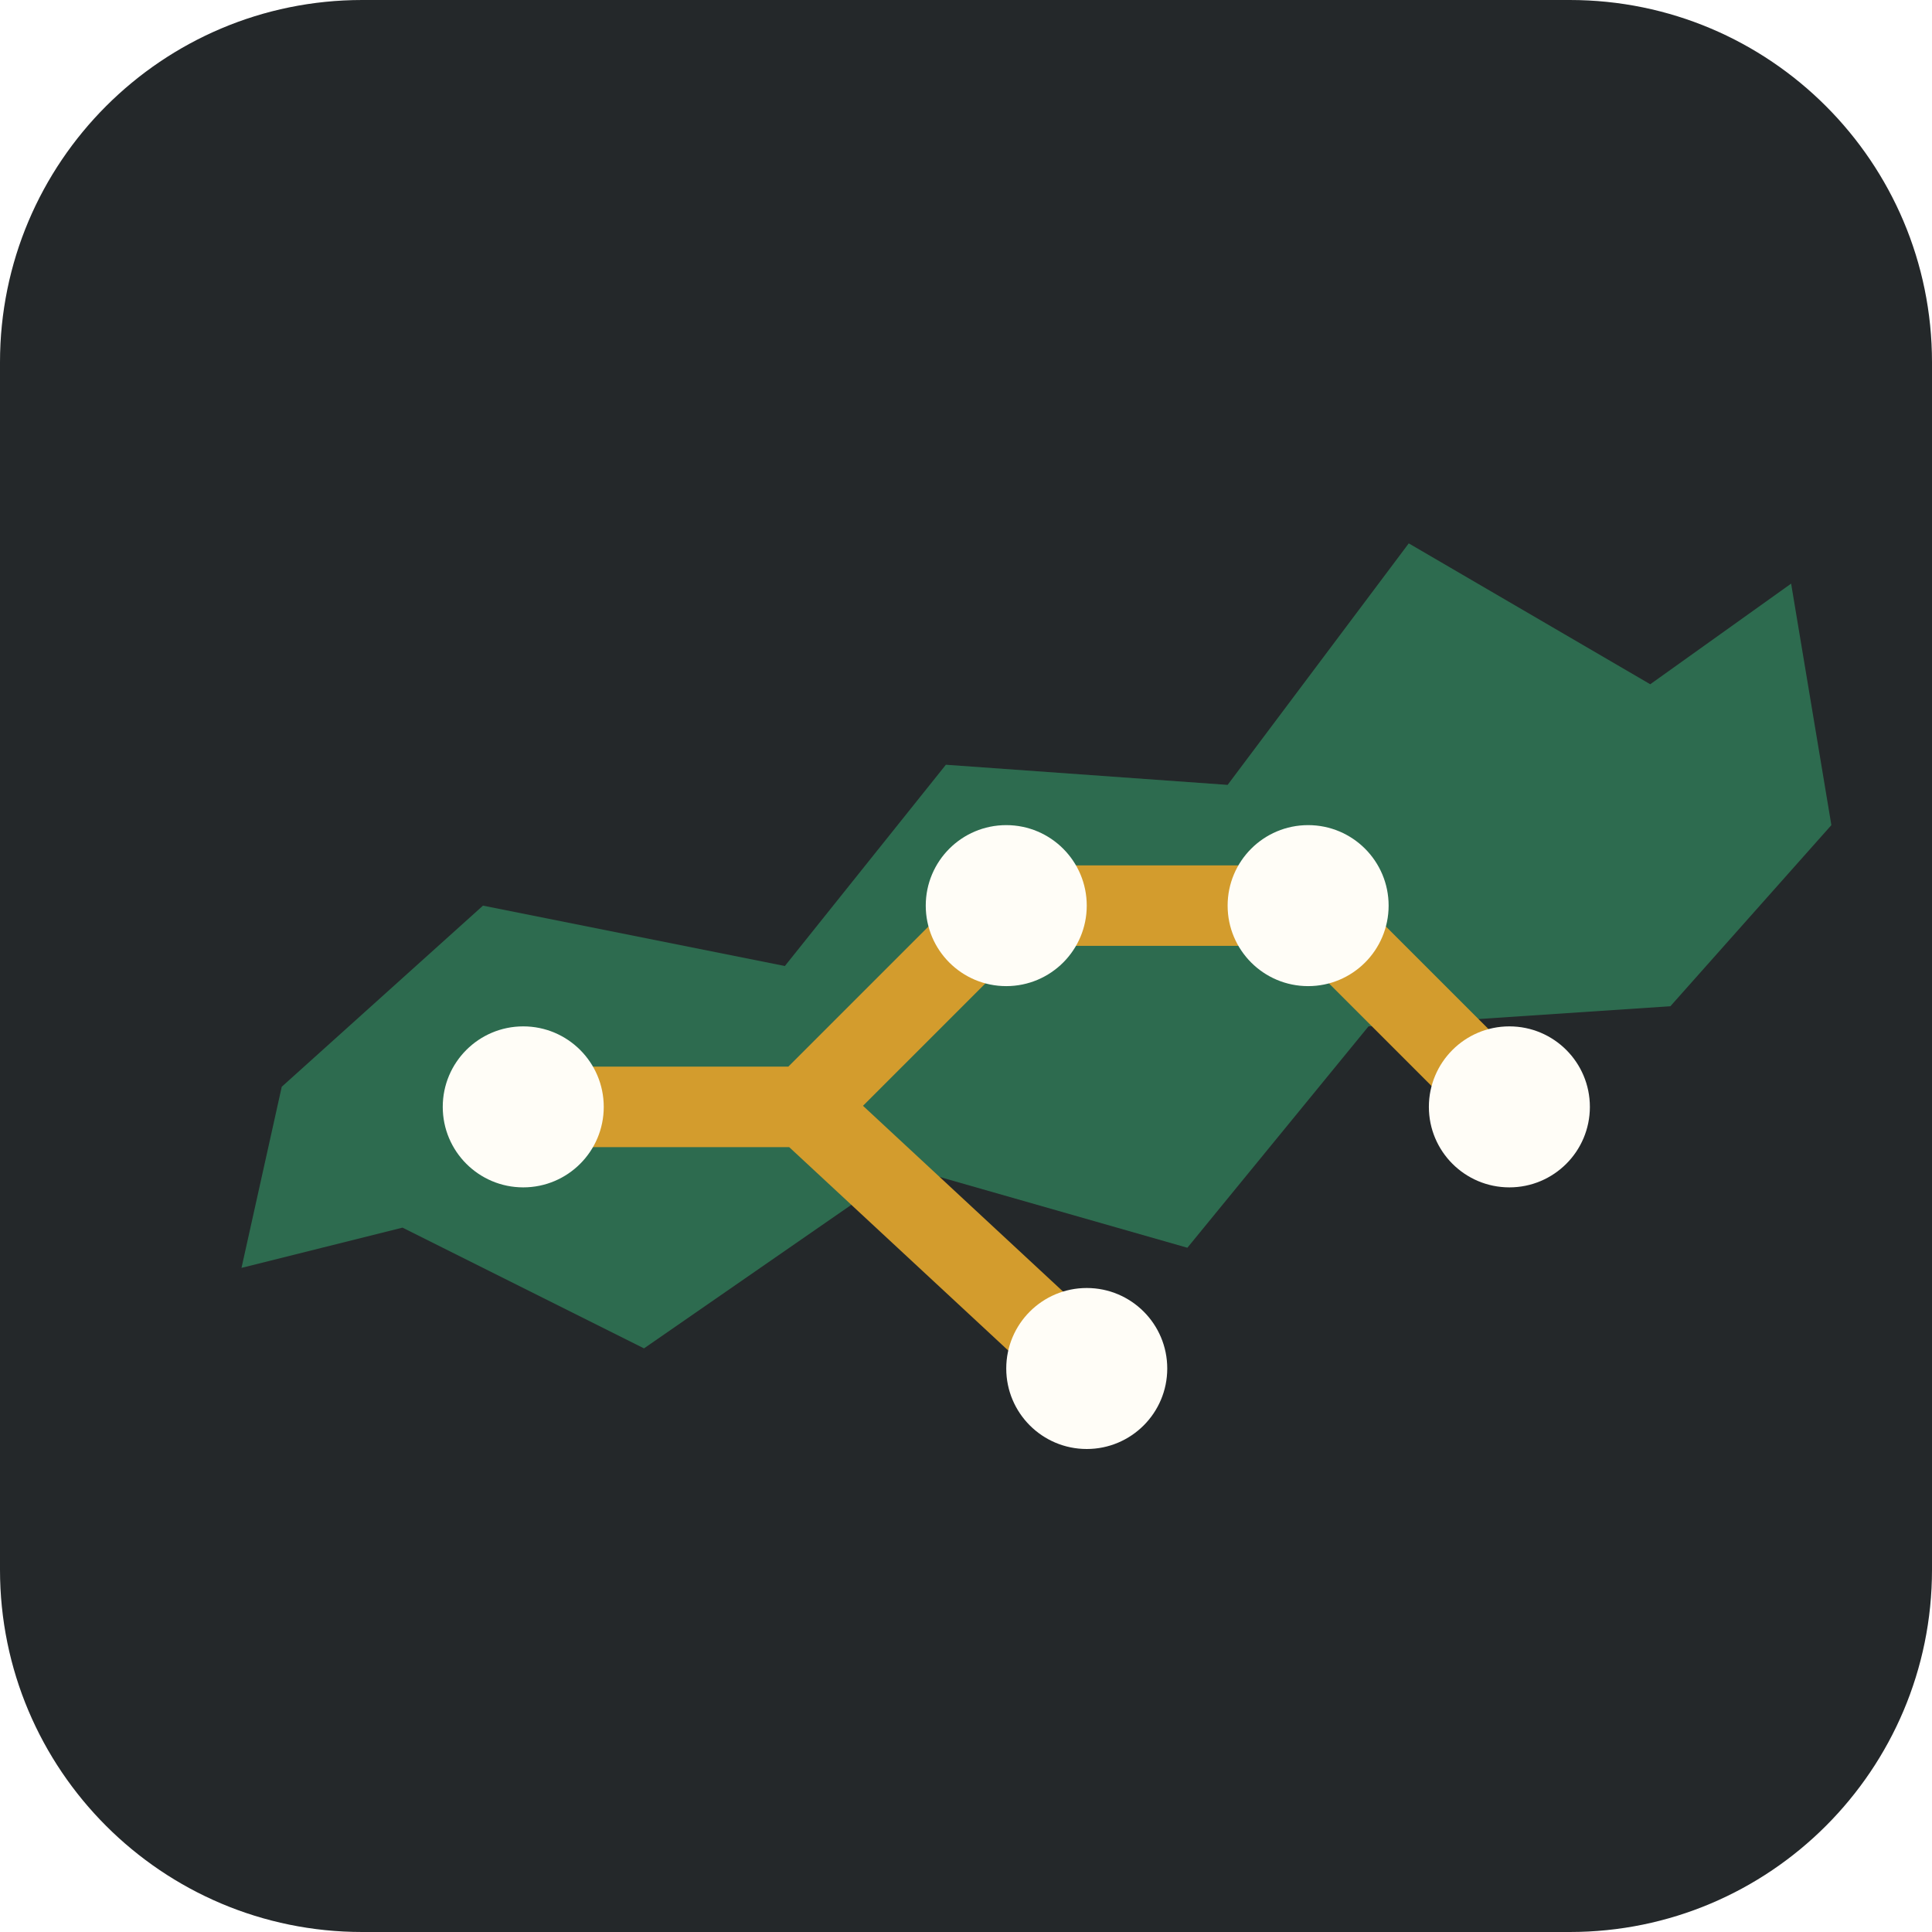
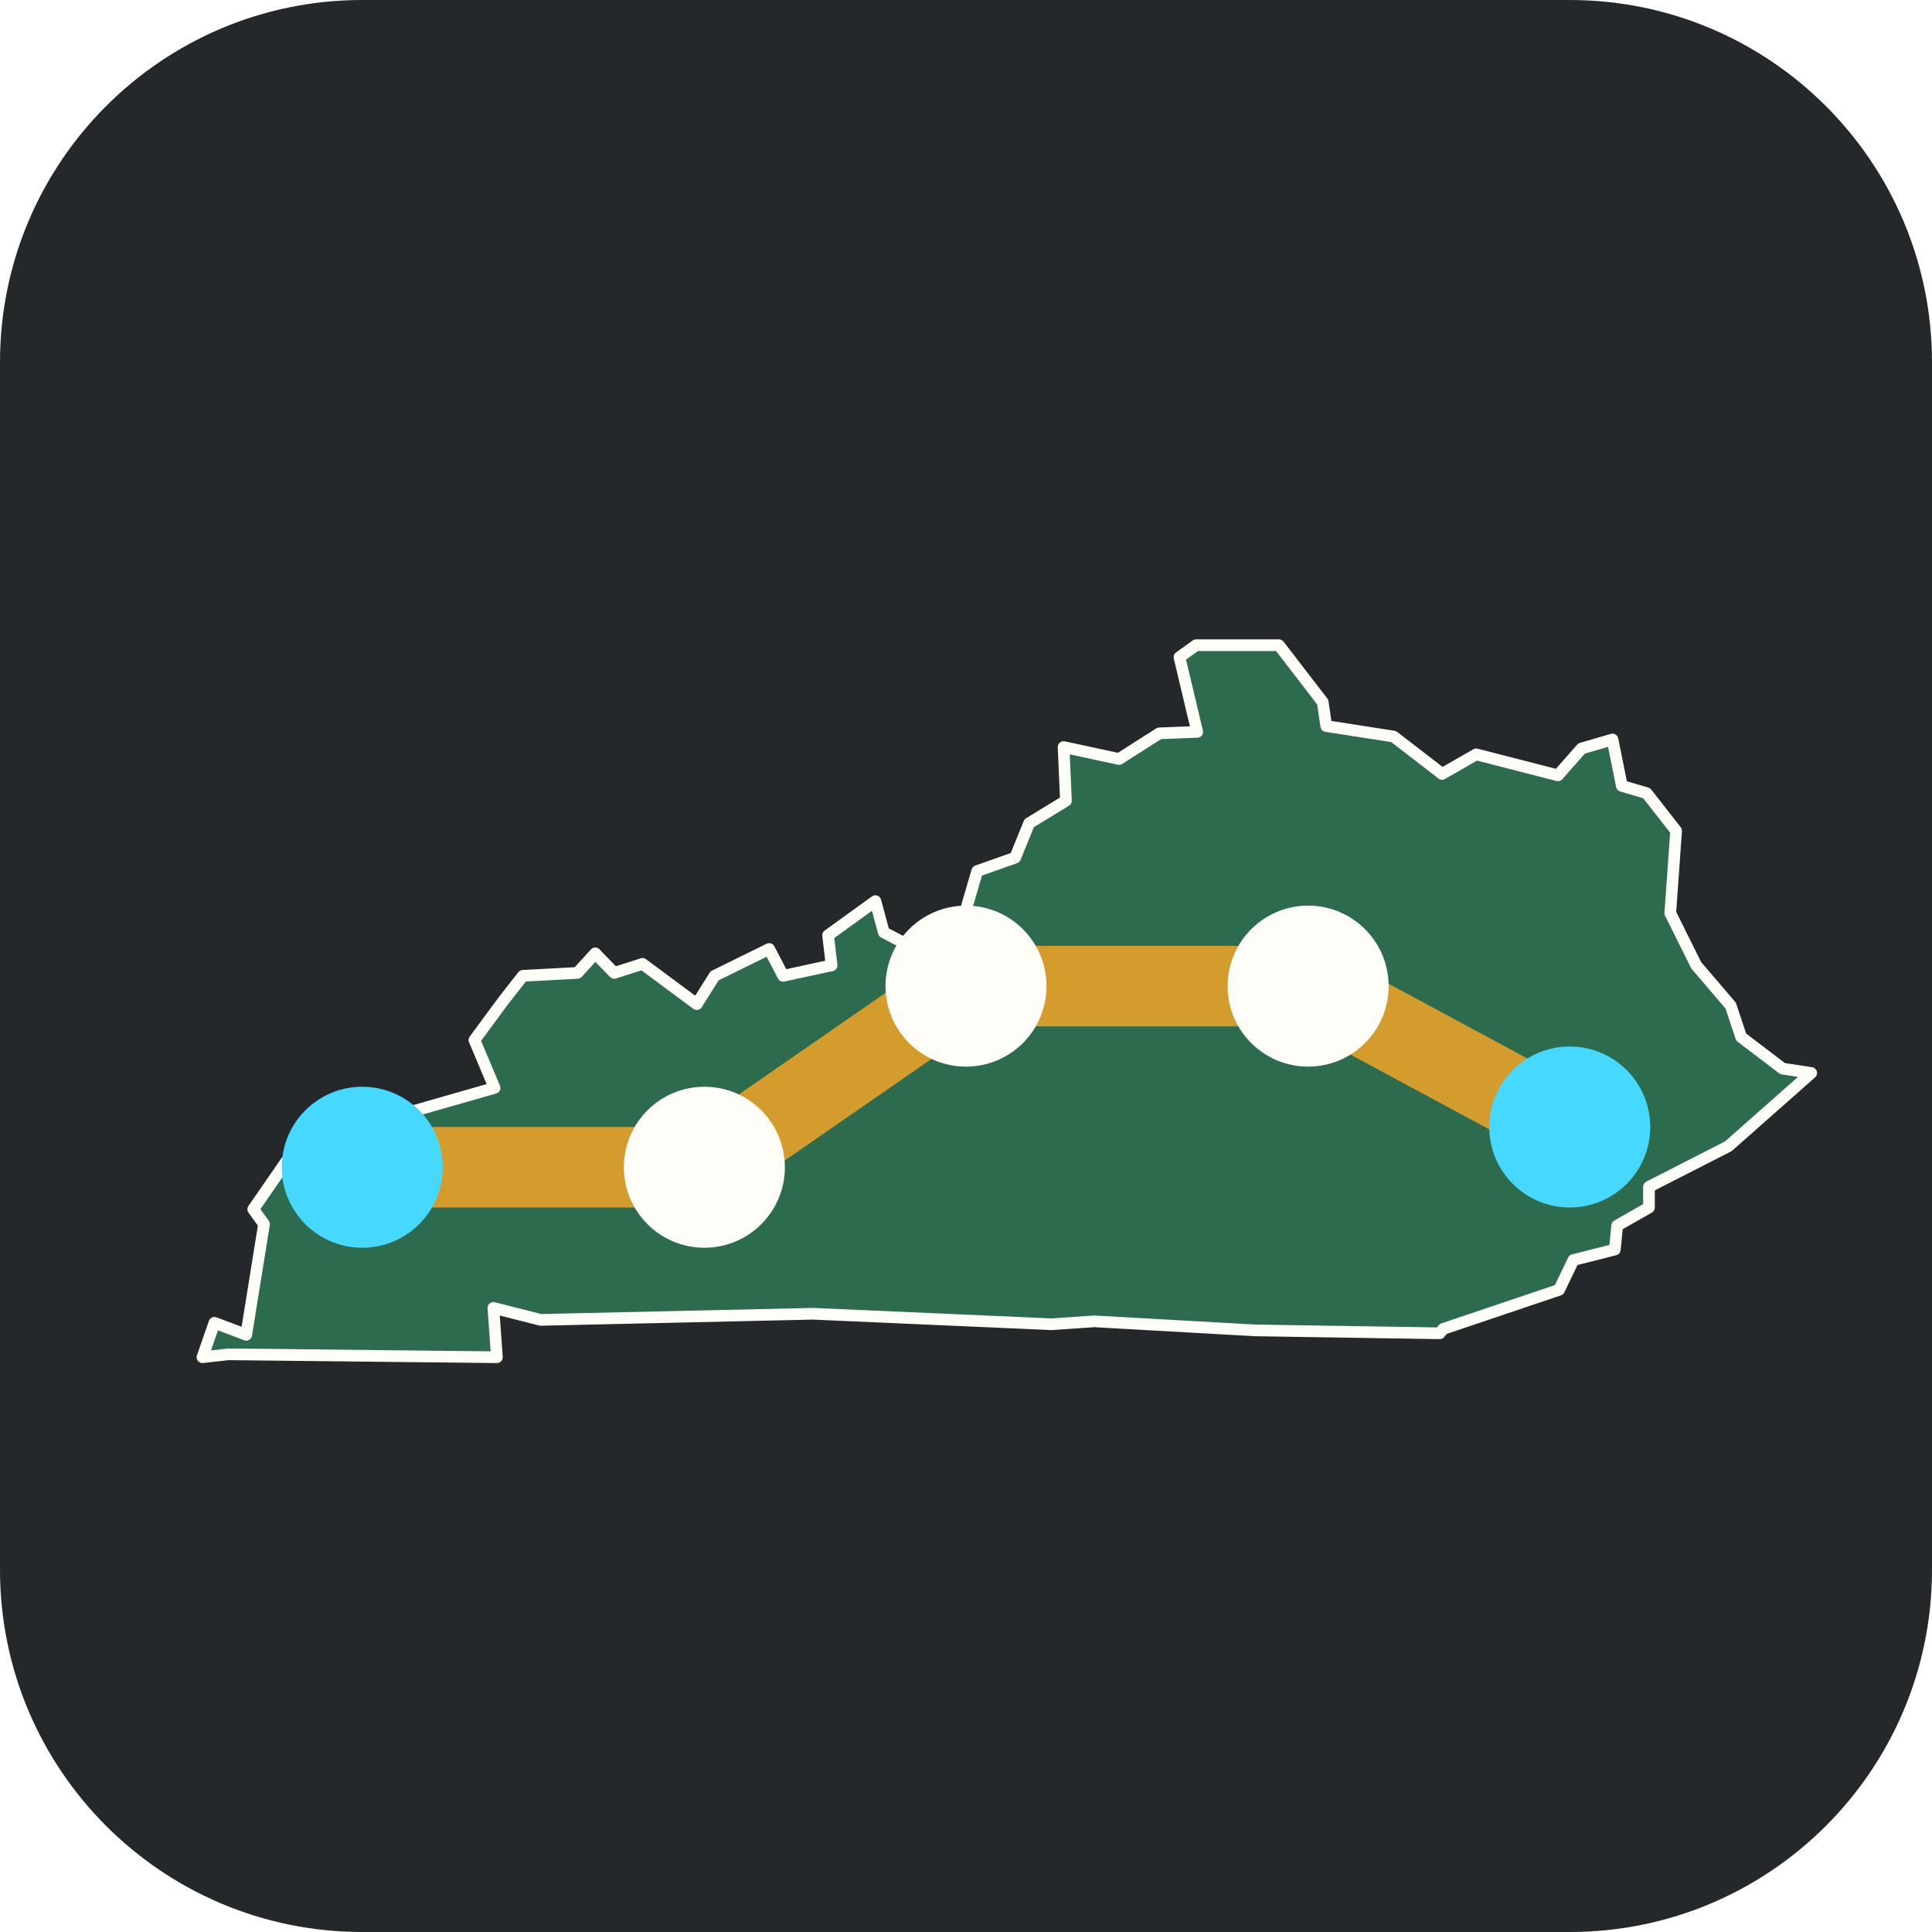
<svg xmlns="http://www.w3.org/2000/svg" viewBox="0 0 96 96" role="img" aria-labelledby="title desc">
  <rect width="96" height="96" rx="18" fill="#24282a" />
-   <path fill="#2d6b4f" d="M14 54 24 45l15 3 8-10 14 1 9-12 12 7 7-5 2 12-8 9-15 1-9 11-14-4-13 9-12-6-8 2z" />
-   <path fill="none" stroke="#d39c2d" stroke-linecap="round" stroke-linejoin="round" stroke-width="4" d="M26 55h14l10-10h15m-25 10 14 13m11-23 10 10" />
-   <circle cx="26" cy="55" r="4" fill="#fffdf7" />
-   <circle cx="50" cy="45" r="4" fill="#fffdf7" />
-   <circle cx="65" cy="45" r="4" fill="#fffdf7" />
-   <circle cx="54" cy="68" r="4" fill="#fffdf7" />
-   <circle cx="75" cy="55" r="4" fill="#fffdf7" />
+   <path fill="#2d6b4f" stroke="#fffdf7" stroke-linejoin="round" stroke-width="4" transform="translate(6 28) scale(.145)" d="M436.2 59.3 L452.8 72.1 L464.5 65.4 L492.5 72.6 L500.6 63.4 L511.2 60.3 L514.4 76.2 L522.9 78.7 L533.0 91.6 L531.0 119.8 L539.9 137.7 L551.7 151.5 L555.3 162.3 L569.5 173.1 L579.3 174.6 L550.9 199.7 L523.7 213.6 L523.7 220.7 L512.8 226.9 L512.0 235.1 L497.8 238.7 L492.9 248.9 L453.2 262.3 L452.0 263.8 L388.7 262.8 L333.6 259.7 L319.0 260.7 L237.2 257.1 L143.9 259.2 L127.7 255.1 L128.9 272.0 L36.9 271.0 L28.0 272.0 L32.1 260.2 L43.0 264.3 L49.1 226.4 L45.4 221.3 L56.8 204.8 L65.3 203.8 L92.4 218.2 L101.8 210.5 L94.9 198.2 L97.7 188.4 L128.1 179.7 L121.2 163.3 L131.0 150.0 L137.8 141.3 L156.5 140.3 L162.6 133.6 L169.1 140.3 L178.8 137.2 L197.4 151.0 L203.5 141.3 L222.2 132.1 L227.0 141.3 L243.6 137.7 L242.4 127.4 L258.6 115.7 L261.5 126.4 L278.1 135.1 L286.6 129.0 L293.5 105.4 L306.5 100.8 L311.3 89.0 L323.9 81.3 L323.1 62.9 L342.1 67.0 L355.9 58.2 L368.9 57.7 L362.8 32.1 L368.5 28.0 L396.9 28.0 L411.9 47.5 L413.1 55.7 L436.2 59.3 Z" />
+   <path fill="none" stroke="#d39c2d" stroke-linecap="round" stroke-linejoin="round" stroke-width="4" d="M18 58h17l13-9h17l13 7" />
+   <circle cx="18" cy="58" r="4" fill="#46d8ff" />
+   <circle cx="35" cy="58" r="4" fill="#fffdf7" />
+   <circle cx="48" cy="49" r="4" fill="#fffdf7" />
+   <circle cx="65" cy="49" r="4" fill="#fffdf7" />
+   <circle cx="78" cy="56" r="4" fill="#46d8ff" />
</svg>
